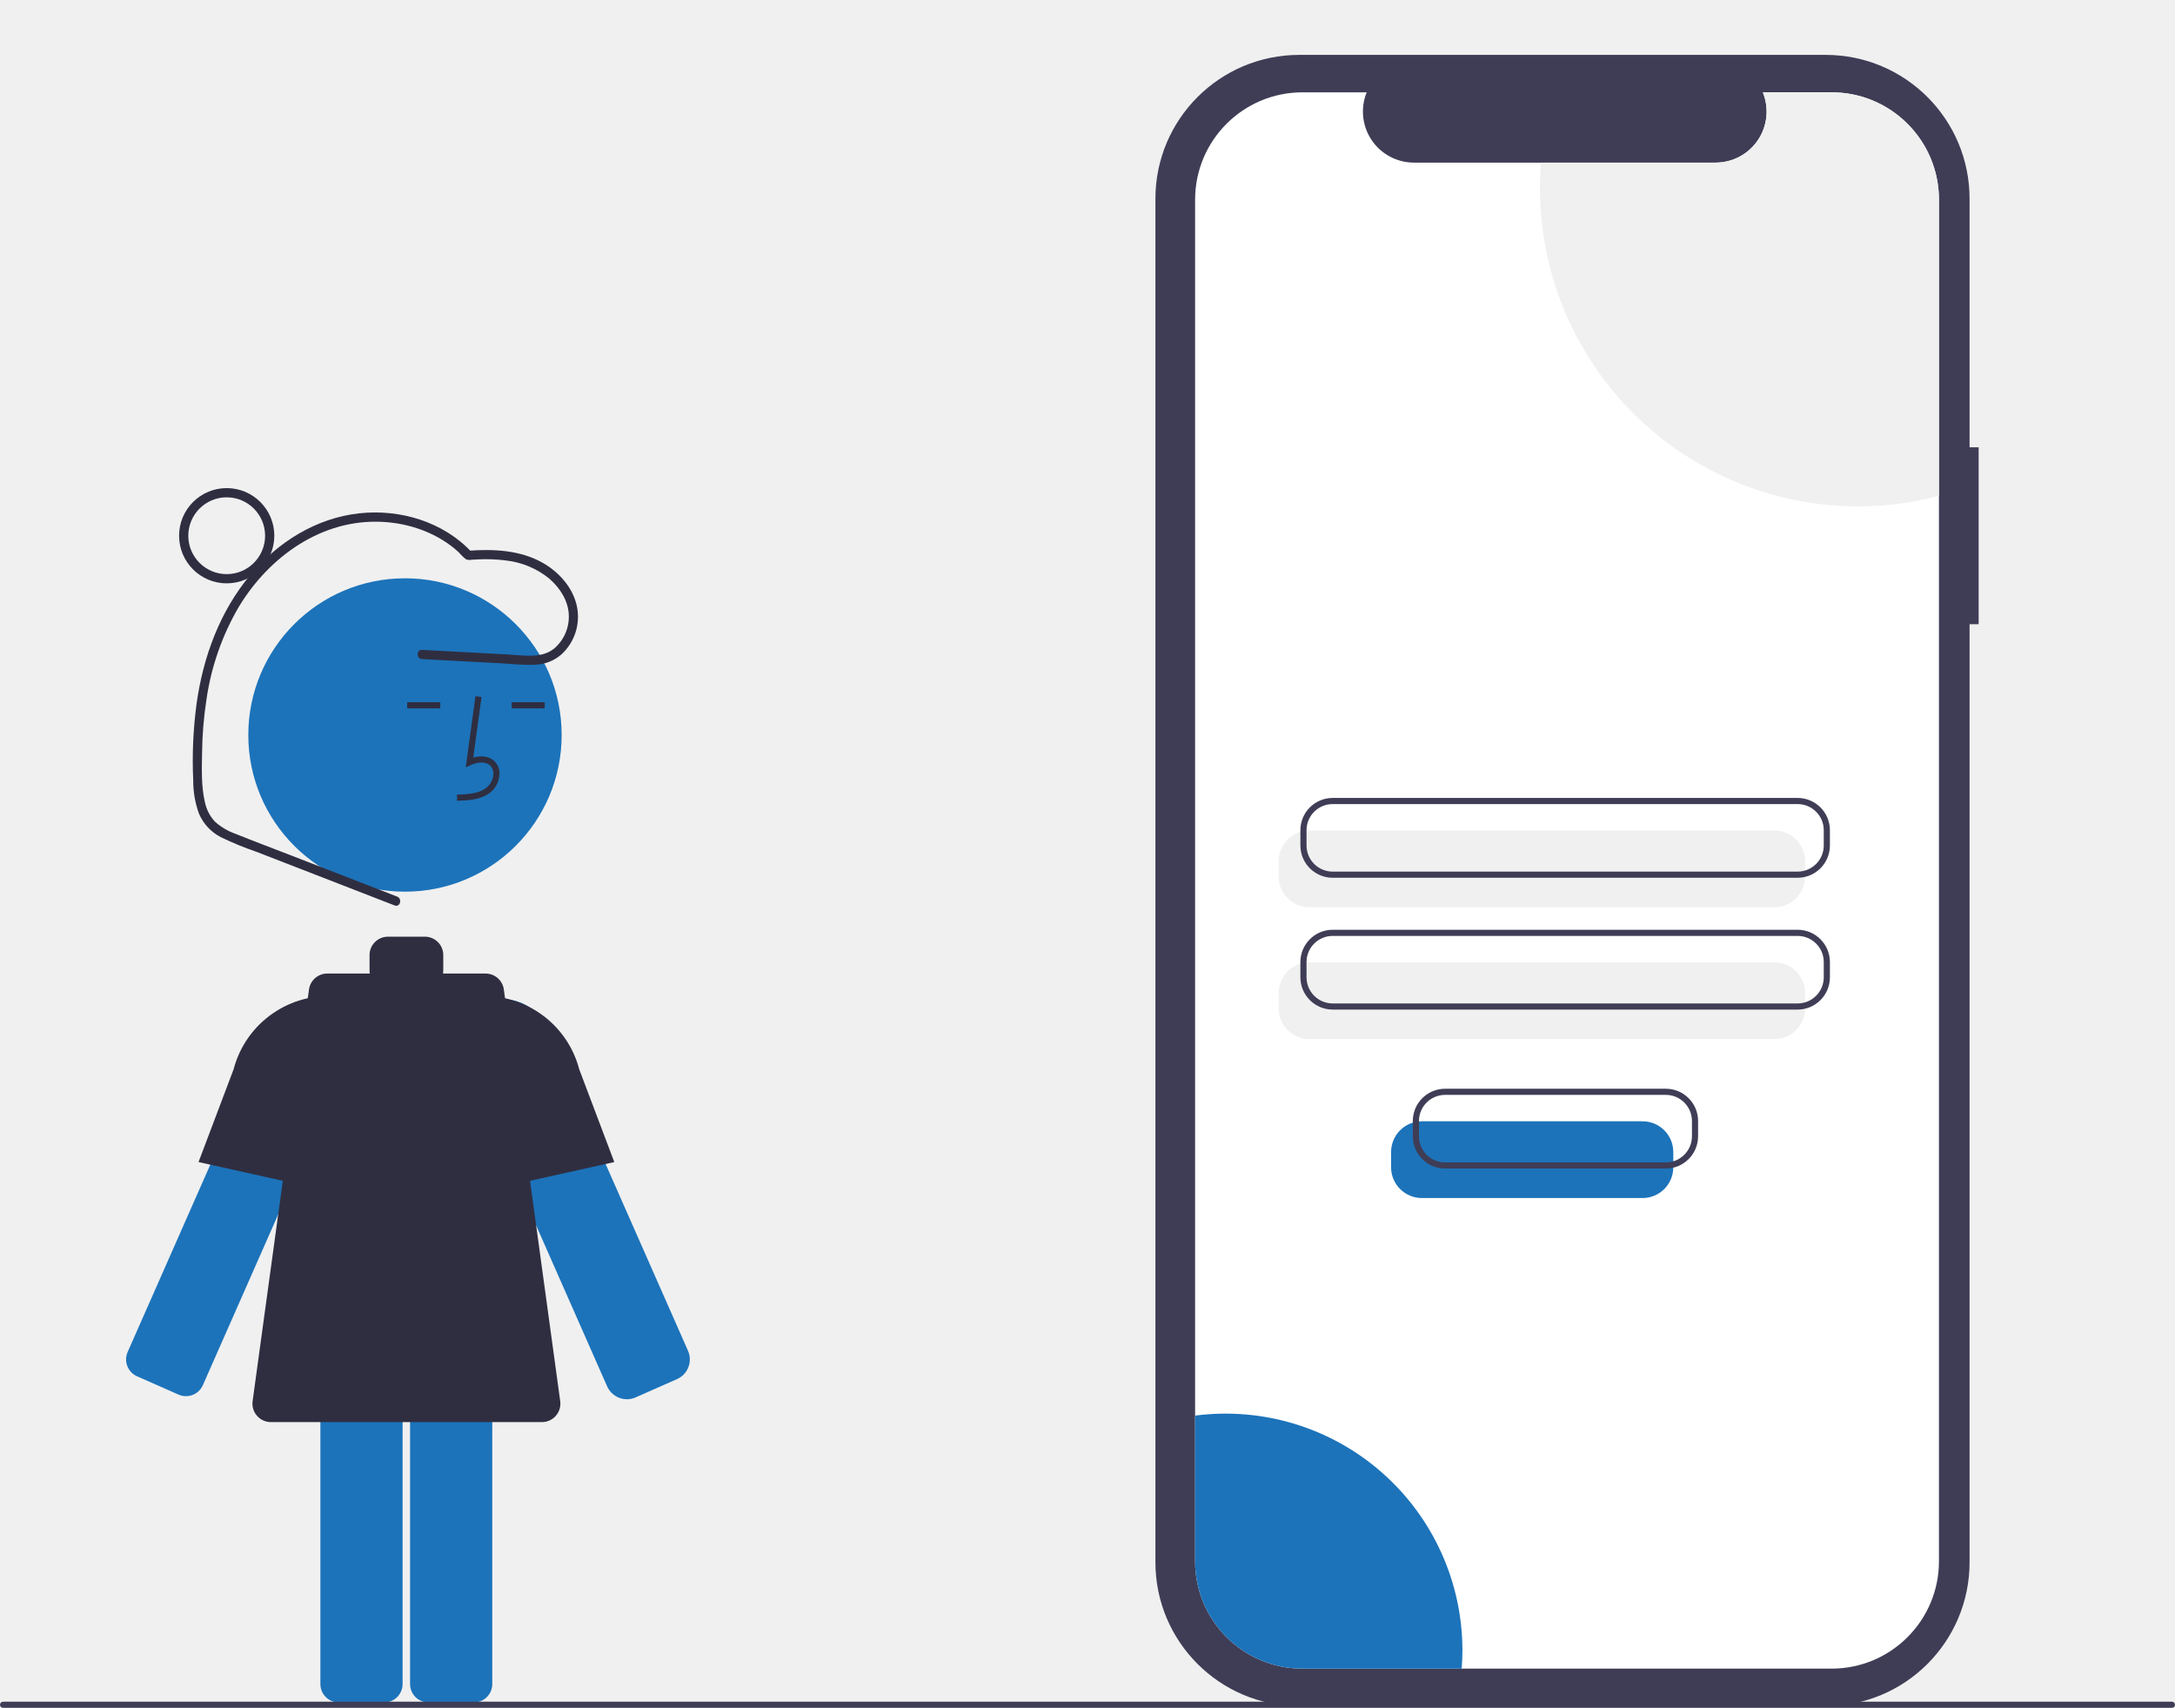
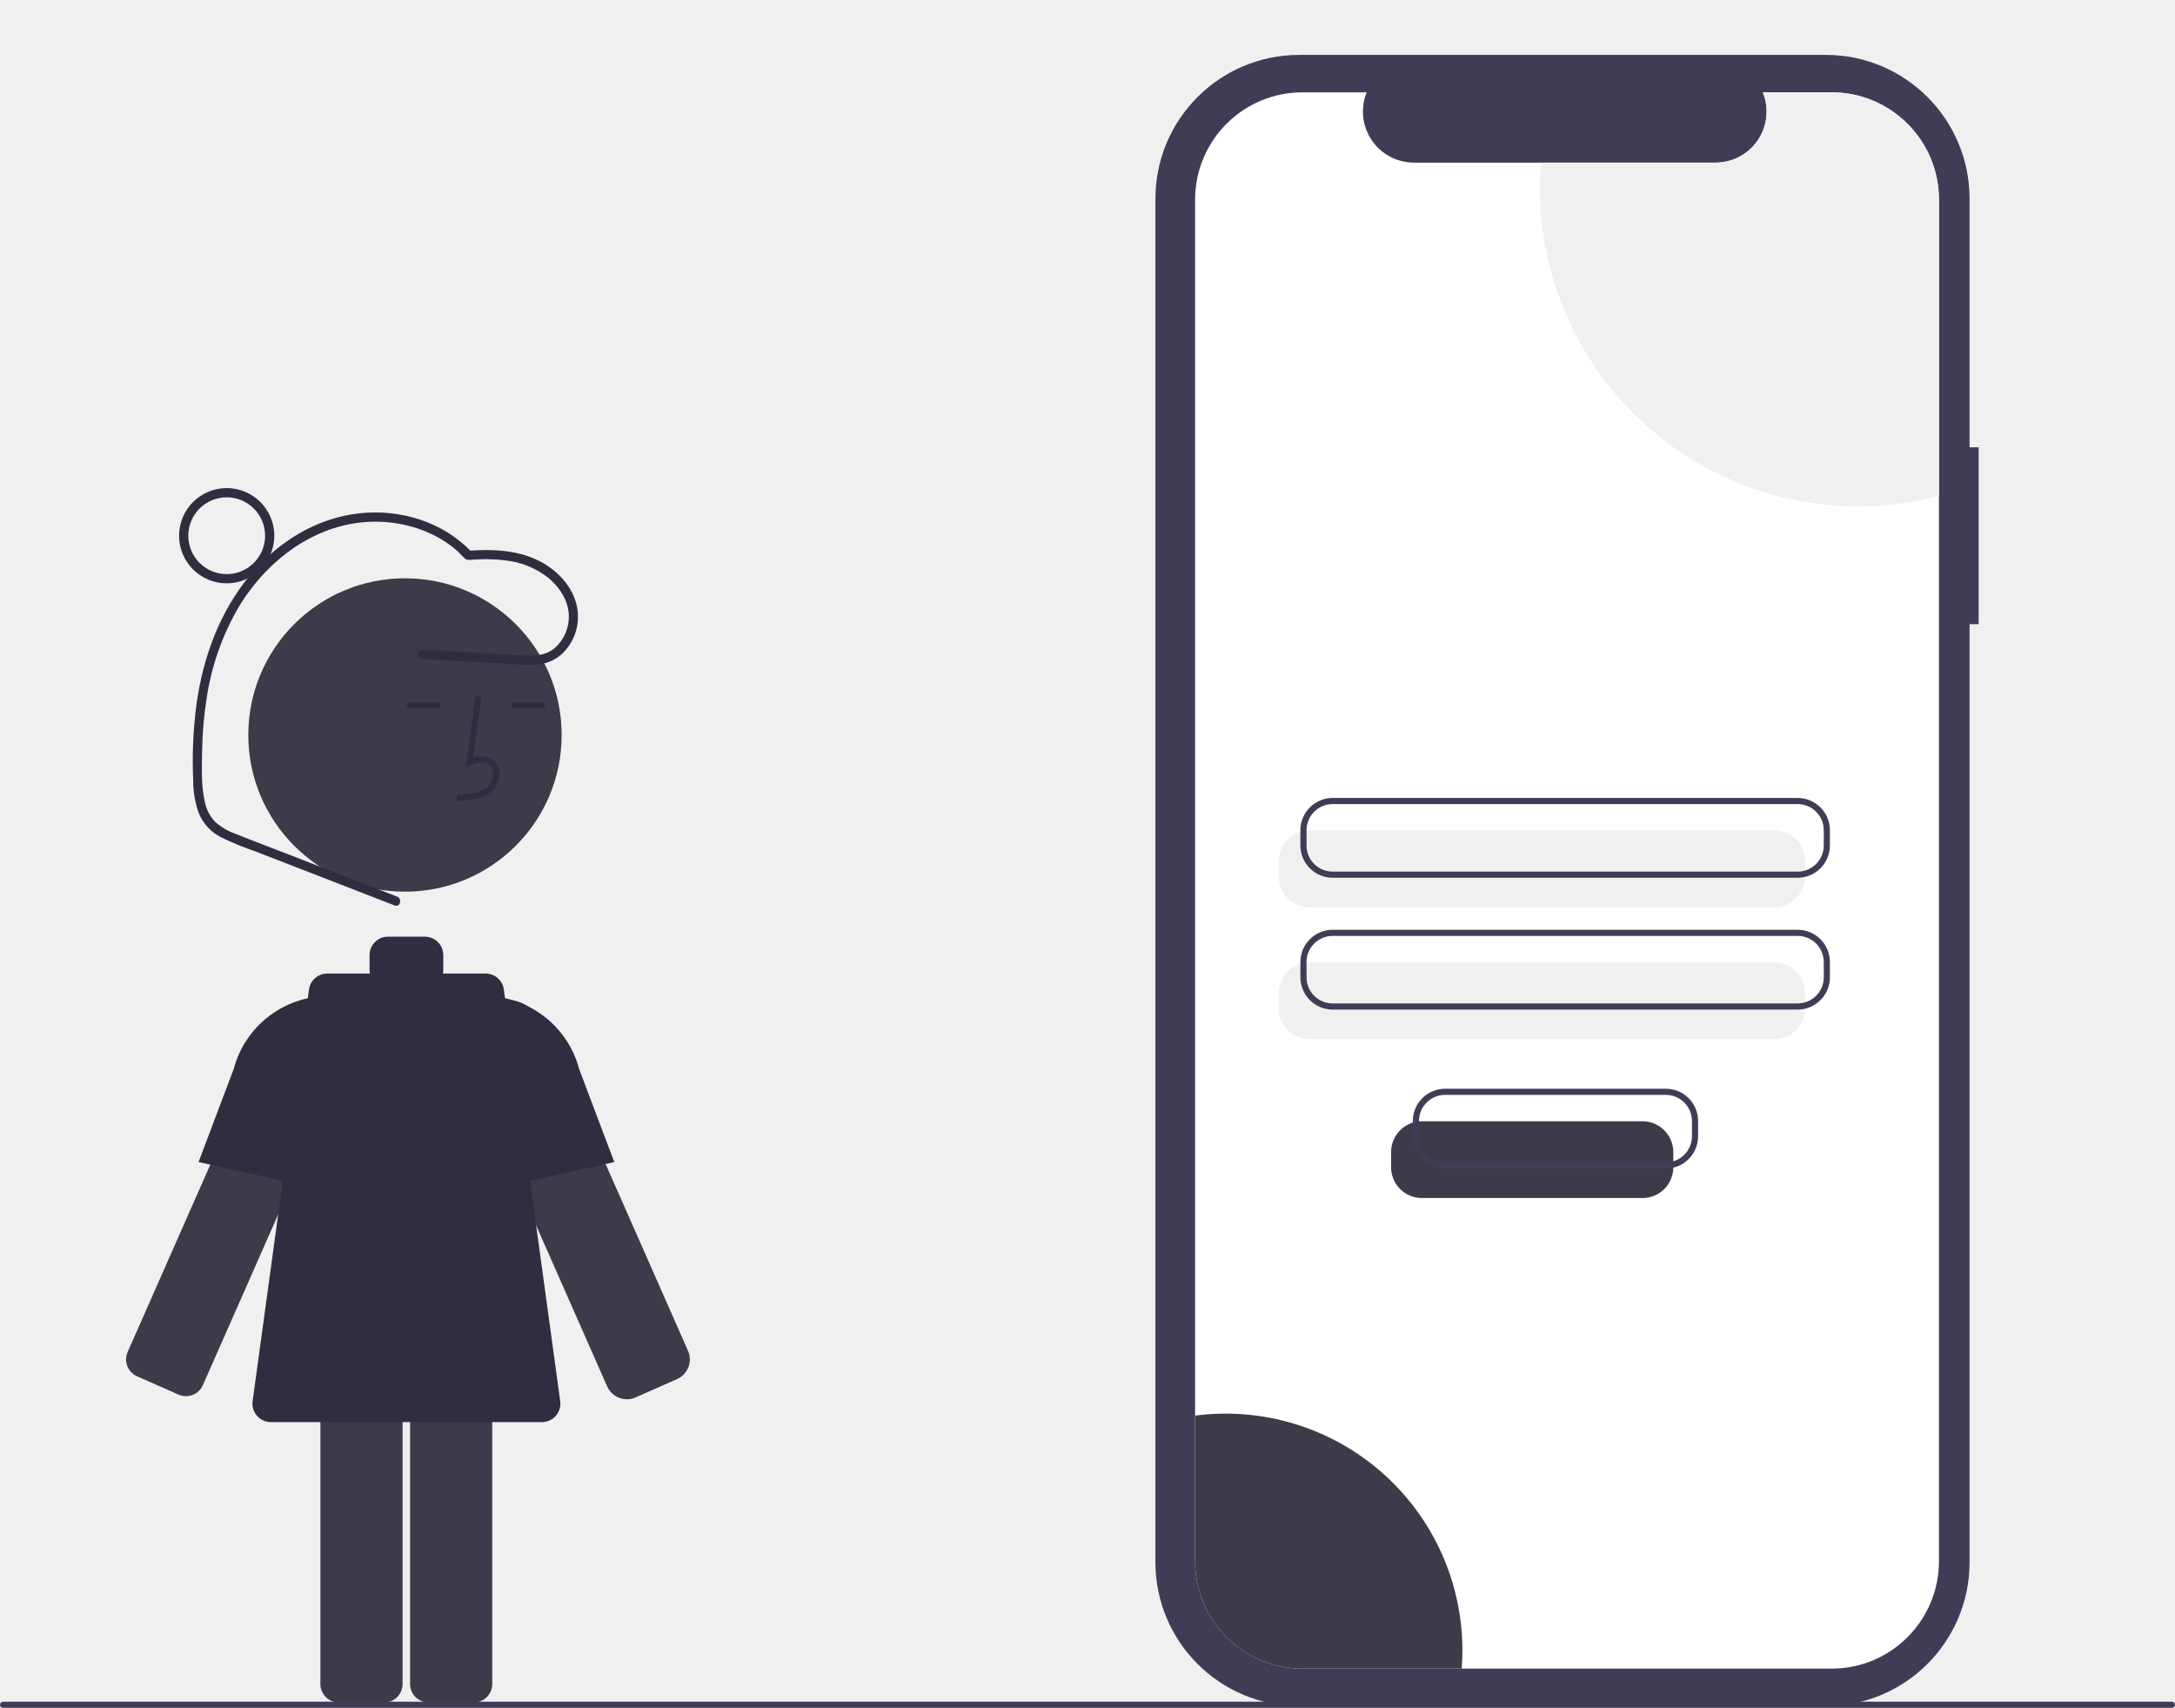
- <svg xmlns="http://www.w3.org/2000/svg" id="b69e4d7e-41e9-4b98-8574-fc2d70ea977b" data-name="Layer 1" width="708" height="555.867" viewBox="0 0 708 555.867">
-   <path id="b10fb2cf-c586-4c5f-9fbf-e678f5ffa3db" data-name="Path 133" d="M890.465,679.515a211.722,211.722,0,0,1-46.196,37.27c-.392.241-.79.467-1.189.7l-27.639-24.463c.29-.27.612-.572.958-.905C836.992,672.563,939.229,535.838,946.042,502.544,945.572,505.317,952.189,614.094,890.465,679.515Z" transform="translate(-246 -172.0663)" fill="#f0f0f0" />
-   <path id="a32c10c7-75df-4179-a648-6a8d2a687209" data-name="Path 134" d="M849.602,721.505c-.523.125-1.054.241-1.588.348l-20.735-18.353c.405-.141.879-.309,1.42-.496,8.897-3.15,35.394-12.66,61.764-23.492,28.334-11.644,56.533-24.8,62.598-33.227C951.76,648.244,911.686,707.622,849.602,721.505Z" transform="translate(-246 -172.0663)" fill="#f0f0f0" />
+ <svg xmlns="http://www.w3.org/2000/svg" data-name="Layer 1" width="708" height="555.867" viewBox="0 0 708 555.867">
+   <path id="b10fb2cf-c586-4c5f-9fbf-e678f5ffa3db-161" data-name="Path 133" d="M890.465,679.515a211.722,211.722,0,0,1-46.196,37.27c-.392.241-.79.467-1.189.7l-27.639-24.463c.29-.27.612-.572.958-.905C836.992,672.563,939.229,535.838,946.042,502.544,945.572,505.317,952.189,614.094,890.465,679.515Z" transform="translate(-246 -172.0663)" fill="#f0f0f0" />
+   <path id="a32c10c7-75df-4179-a648-6a8d2a687209-162" data-name="Path 134" d="M849.602,721.505c-.523.125-1.054.241-1.588.348l-20.735-18.353c.405-.141.879-.309,1.42-.496,8.897-3.15,35.394-12.66,61.764-23.492,28.334-11.644,56.533-24.8,62.598-33.227C951.76,648.244,911.686,707.622,849.602,721.505Z" transform="translate(-246 -172.0663)" fill="#f0f0f0" />
  <path d="M890.082,317.646h-2.953V236.753a46.819,46.819,0,0,0-46.819-46.819H668.926a46.819,46.819,0,0,0-46.819,46.819v443.789a46.819,46.819,0,0,0,46.819,46.819H840.31a46.819,46.819,0,0,0,46.819-46.819V375.228h2.953Z" transform="translate(-246 -172.0663)" fill="#3f3d56" />
  <path d="M877.163,237.074V680.217a34.957,34.957,0,0,1-34.969,34.957H669.984a34.954,34.954,0,0,1-34.957-34.957V237.074a34.954,34.954,0,0,1,34.957-34.957h20.898a16.619,16.619,0,0,0,15.383,22.88h98.181a16.601,16.601,0,0,0,15.384-22.88H842.193A34.957,34.957,0,0,1,877.163,237.074Z" transform="translate(-246 -172.0663)" fill="#fff" />
  <path d="M823.595,467.355H672.228a10.011,10.011,0,0,1-10-10v-4.978a10.011,10.011,0,0,1,10-10h151.367a10.011,10.011,0,0,1,10,10v4.978A10.011,10.011,0,0,1,823.595,467.355Z" transform="translate(-246 -172.0663)" fill="#f0f0f0" />
  <path d="M823.595,510.262H672.228a10.011,10.011,0,0,1-10-10v-4.978a10.011,10.011,0,0,1,10-10h151.367a10.011,10.011,0,0,1,10,10v4.978A10.011,10.011,0,0,1,823.595,510.262Z" transform="translate(-246 -172.0663)" fill="#f0f0f0" />
  <path d="M831.166,457.759H679.8a10.512,10.512,0,0,1-10.5-10.5v-4.978a10.512,10.512,0,0,1,10.5-10.5h151.367a10.512,10.512,0,0,1,10.5,10.5v4.978A10.512,10.512,0,0,1,831.166,457.759Zm-151.367-23.978a8.51,8.51,0,0,0-8.5,8.5v4.978a8.51,8.51,0,0,0,8.5,8.5h151.367a8.51,8.51,0,0,0,8.5-8.5v-4.978a8.51,8.51,0,0,0-8.5-8.5Z" transform="translate(-246 -172.0663)" fill="#3f3d56" />
  <path d="M831.166,500.666H679.8a10.512,10.512,0,0,1-10.5-10.5V485.189a10.512,10.512,0,0,1,10.5-10.5h151.367a10.512,10.512,0,0,1,10.5,10.5v4.978A10.512,10.512,0,0,1,831.166,500.666ZM679.8,476.689a8.51,8.51,0,0,0-8.5,8.5v4.978a8.51,8.51,0,0,0,8.5,8.5h151.367a8.51,8.51,0,0,0,8.5-8.5V485.189a8.51,8.51,0,0,0-8.5-8.5Z" transform="translate(-246 -172.0663)" fill="#3f3d56" />
  <path d="M877.163,237.074V333.464A103.539,103.539,0,0,1,747.28,233.389q0-4.24.341-8.392h56.826a16.601,16.601,0,0,0,15.384-22.88H842.193A34.957,34.957,0,0,1,877.163,237.074Z" transform="translate(-246 -172.0663)" fill="#f0f0f0" />
-   <path d="M722.041,709.154c0,2.032-.076,4.038-.24,6.02H669.984a34.954,34.954,0,0,1-34.957-34.957v-47.4a77.073,77.073,0,0,1,87.013,76.337Z" transform="translate(-246 -172.0663)" fill="#1c73ba" />
-   <path d="M304.121,625.985a6.007,6.007,0,0,0,7.911-3.067l46.679-105.794a13.379,13.379,0,0,0-17.077-17.876h-0a13.199,13.199,0,0,0-6.75,5.78,13.649,13.649,0,0,0-.654,1.293l-46.679,105.794a6,6,0,0,0,3.067,7.912Z" transform="translate(-246 -172.0663)" fill="#1c73ba" />
+   <path d="M722.041,709.154c0,2.032-.076,4.038-.24,6.02H669.984a34.954,34.954,0,0,1-34.957-34.957v-47.4a77.073,77.073,0,0,1,87.013,76.337Z" transform="translate(-246 -172.0663)" fill="#3b3b4a" />
+   <path d="M304.121,625.985a6.007,6.007,0,0,0,7.911-3.067l46.679-105.794a13.379,13.379,0,0,0-17.077-17.876h-0a13.199,13.199,0,0,0-6.75,5.78,13.649,13.649,0,0,0-.654,1.293l-46.679,105.794a6,6,0,0,0,3.067,7.912Z" transform="translate(-246 -172.0663)" fill="#3b3b4a" />
  <path d="M356.795,560.557l-46.172-10.261,11.428-30.232a31.95,31.95,0,0,1,34.299-23.628l.445.049Z" transform="translate(-246 -172.0663)" fill="#2f2e41" />
-   <path d="M450.055,627.498a7.028,7.028,0,0,1-6.412-4.177L396.964,517.527a14.381,14.381,0,0,1,25.609-12.997v-0a14.618,14.618,0,0,1,.703,1.388l46.679,105.794a7,7,0,0,1-3.579,9.23l-13.961,6.16-.007-.016A6.944,6.944,0,0,1,450.055,627.498Z" transform="translate(-246 -172.0663)" fill="#1c73ba" />
-   <path d="M385.485,591.169a6.007,6.007,0,0,0-6,6V720.183a6.007,6.007,0,0,0,6,6H400.245a6.007,6.007,0,0,0,6-6V597.169a6.007,6.007,0,0,0-6-6Z" transform="translate(-246 -172.0663)" fill="#1c73ba" />
-   <path d="M356.293,591.169a6.007,6.007,0,0,0-6,6V720.183a6.007,6.007,0,0,0,6,6h14.76a6.007,6.007,0,0,0,6-6V597.169a6.007,6.007,0,0,0-6-6Z" transform="translate(-246 -172.0663)" fill="#1c73ba" />
-   <circle cx="131.828" cy="239.224" r="51" fill="#1c73ba" />
+   <path d="M450.055,627.498a7.028,7.028,0,0,1-6.412-4.177L396.964,517.527a14.381,14.381,0,0,1,25.609-12.997v-0a14.618,14.618,0,0,1,.703,1.388l46.679,105.794a7,7,0,0,1-3.579,9.23l-13.961,6.16-.007-.016A6.944,6.944,0,0,1,450.055,627.498Z" transform="translate(-246 -172.0663)" fill="#3b3b4a" />
+   <path d="M385.485,591.169a6.007,6.007,0,0,0-6,6V720.183a6.007,6.007,0,0,0,6,6H400.245a6.007,6.007,0,0,0,6-6V597.169a6.007,6.007,0,0,0-6-6Z" transform="translate(-246 -172.0663)" fill="#3b3b4a" />
+   <path d="M356.293,591.169a6.007,6.007,0,0,0-6,6V720.183a6.007,6.007,0,0,0,6,6h14.76a6.007,6.007,0,0,0,6-6V597.169a6.007,6.007,0,0,0-6-6Z" transform="translate(-246 -172.0663)" fill="#3b3b4a" />
+   <circle cx="131.828" cy="239.224" r="51" fill="#3b3b4a" />
  <path d="M394.8,432.699c3.306-.092,7.42-.207,10.59-2.522a8.133,8.133,0,0,0,3.2-6.073,5.471,5.471,0,0,0-1.86-4.493c-1.656-1.399-4.073-1.727-6.678-.961l2.699-19.726-1.981-.271L397.596,421.843l1.655-.759c1.918-.88,4.552-1.328,6.188.055a3.515,3.515,0,0,1,1.153,2.896,6.147,6.147,0,0,1-2.381,4.528c-2.467,1.802-5.746,2.034-9.466,2.138Z" transform="translate(-246 -172.0663)" fill="#2f2e41" />
  <rect x="166.55" y="228.559" width="10.772" height="2" fill="#2f2e41" />
  <rect x="132.55" y="228.559" width="10.772" height="2" fill="#2f2e41" />
  <path d="M428.362,628.119l-18.356-134a6,6,0,0,0-5.945-5.186H390.205a6.025,6.025,0,0,0,.09-1v-5a6,6,0,0,0-6-6h-12a6,6,0,0,0-6,6v5a6.025,6.025,0,0,0,.09,1H352.53a6,6,0,0,0-5.945,5.186l-18.356,134a6,6,0,0,0,5.944,6.814h88.244A6,6,0,0,0,428.362,628.119Z" transform="translate(-246 -172.0663)" fill="#2f2e41" />
  <path d="M399.795,560.557V496.486l.445-.049a31.961,31.961,0,0,1,34.315,23.68l11.411,30.18Z" transform="translate(-246 -172.0663)" fill="#2f2e41" />
  <path d="M375.26,463.882l-35.275-13.692c-5.768-2.239-11.569-4.41-17.307-6.726a19.726,19.726,0,0,1-6.662-3.926,13.09,13.09,0,0,1-3.321-6.427c-1.223-5.171-1.002-10.825-.915-16.102a122.699,122.699,0,0,1,1.422-17.241,83.286,83.286,0,0,1,10.65-30.38c9.893-16.232,26.937-28.444,46.543-27.469,9.077.451,18.206,3.708,24.949,9.914a15.751,15.751,0,0,0,2.355,2.282,3.268,3.268,0,0,0,1.876.126q1.234-.079,2.471-.121a51.043,51.043,0,0,1,8.566.359,27.121,27.121,0,0,1,14.13,5.867c3.37,2.899,6.112,6.992,6.395,11.54a13.66,13.66,0,0,1-4.614,11.151c-4.209,3.547-10.213,2.3-15.261,2.033l-18.494-.98-9.37-.496c-1.929-.102-1.924,2.898,0,3l24.905,1.319c4.002.212,8.127.732,12.132.492a13.574,13.574,0,0,0,8.333-3.352,16.628,16.628,0,0,0,5.037-15.601c-1.284-6.138-5.852-11.215-11.207-14.235-7.286-4.11-15.988-4.504-24.141-3.896l1.061.439c-9.222-9.898-23.349-14.077-36.61-12.615-14.002,1.544-26.456,9.356-35.404,20.038-9.976,11.909-15.413,26.76-17.527,42.03a139.839,139.839,0,0,0-1.082,24.88,31.35,31.35,0,0,0,1.852,10.751,15.39,15.39,0,0,0,7.225,7.746,103.398,103.398,0,0,0,11.468,4.711L342.436,454.344l25.528,9.909,6.498,2.522c1.801.699,2.581-2.201.798-2.893Z" transform="translate(-246 -172.0663)" fill="#2f2e41" />
  <path d="M319.795,361.934a15.5,15.5,0,1,1,15.5-15.5A15.517,15.517,0,0,1,319.795,361.934Zm0-28a12.5,12.5,0,1,0,12.5,12.5A12.514,12.514,0,0,0,319.795,333.934Z" transform="translate(-246 -172.0663)" fill="#2f2e41" />
  <rect x="528.177" y="440.815" width="42.237" height="42.237" transform="translate(147.6141 -410.7547) rotate(37.40978)" fill="#f0f0f0" />
  <path d="M389.295,228.934a33.949,33.949,0,0,1,27.277,13.702l19.59-25.614-58.779-44.956-44.956,58.779,25.333,19.376A34.003,34.003,0,0,1,389.295,228.934Z" transform="translate(-246 -172.0663)" fill="#f0f0f0" />
  <path d="M953,727.934H247a1,1,0,0,1,0-2H953a1,1,0,0,1,0,2Z" transform="translate(-246 -172.0663)" fill="#3f3d56" />
-   <path d="M780.687,562.003H708.825a10.011,10.011,0,0,1-10-10v-4.978a10.011,10.011,0,0,1,10-10h71.862a10.011,10.011,0,0,1,10,10v4.978A10.011,10.011,0,0,1,780.687,562.003Z" transform="translate(-246 -172.0663)" fill="#1c73ba" />
+   <path d="M780.687,562.003H708.825a10.011,10.011,0,0,1-10-10v-4.978a10.011,10.011,0,0,1,10-10h71.862a10.011,10.011,0,0,1,10,10v4.978A10.011,10.011,0,0,1,780.687,562.003Z" transform="translate(-246 -172.0663)" fill="#3b3b4a" />
  <path d="M788.259,552.407H716.397a10.512,10.512,0,0,1-10.5-10.5v-4.978a10.512,10.512,0,0,1,10.5-10.5h71.862a10.512,10.512,0,0,1,10.5,10.5v4.978A10.512,10.512,0,0,1,788.259,552.407Zm-71.862-23.978a8.51,8.51,0,0,0-8.5,8.5v4.978a8.51,8.51,0,0,0,8.5,8.5h71.862a8.51,8.51,0,0,0,8.5-8.5v-4.978a8.51,8.51,0,0,0-8.5-8.5Z" transform="translate(-246 -172.0663)" fill="#3f3d56" />
</svg>
